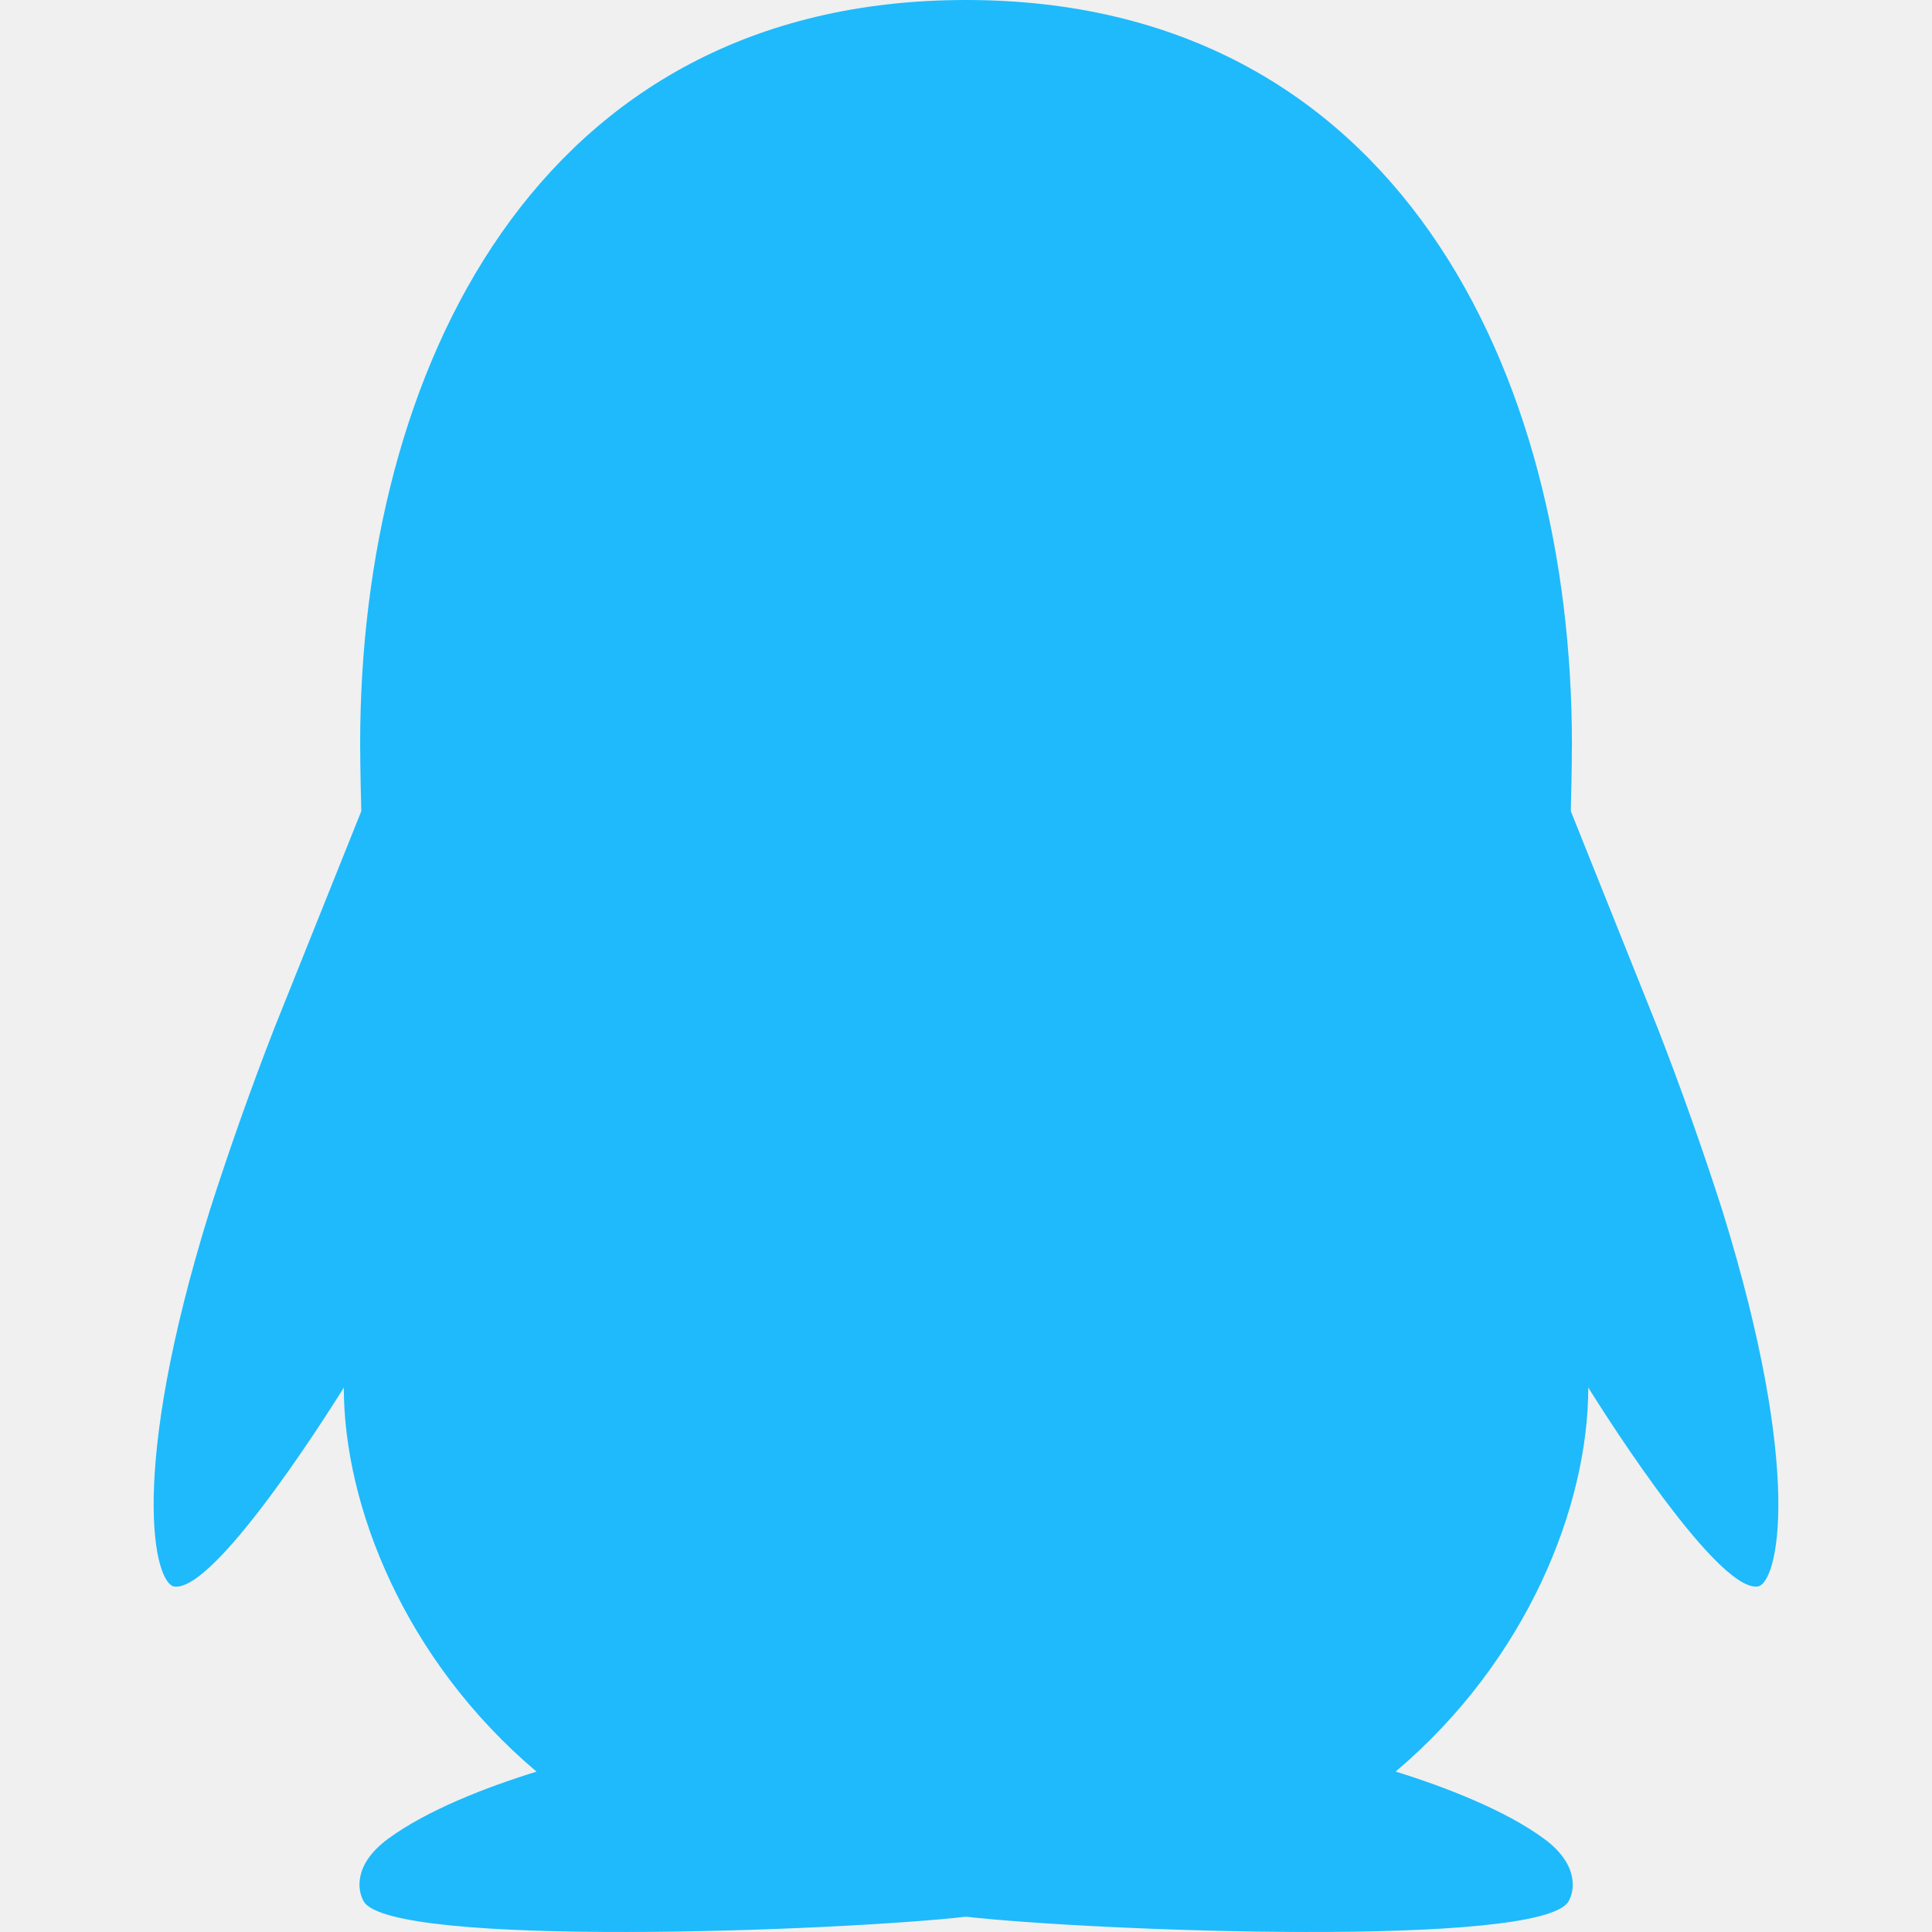
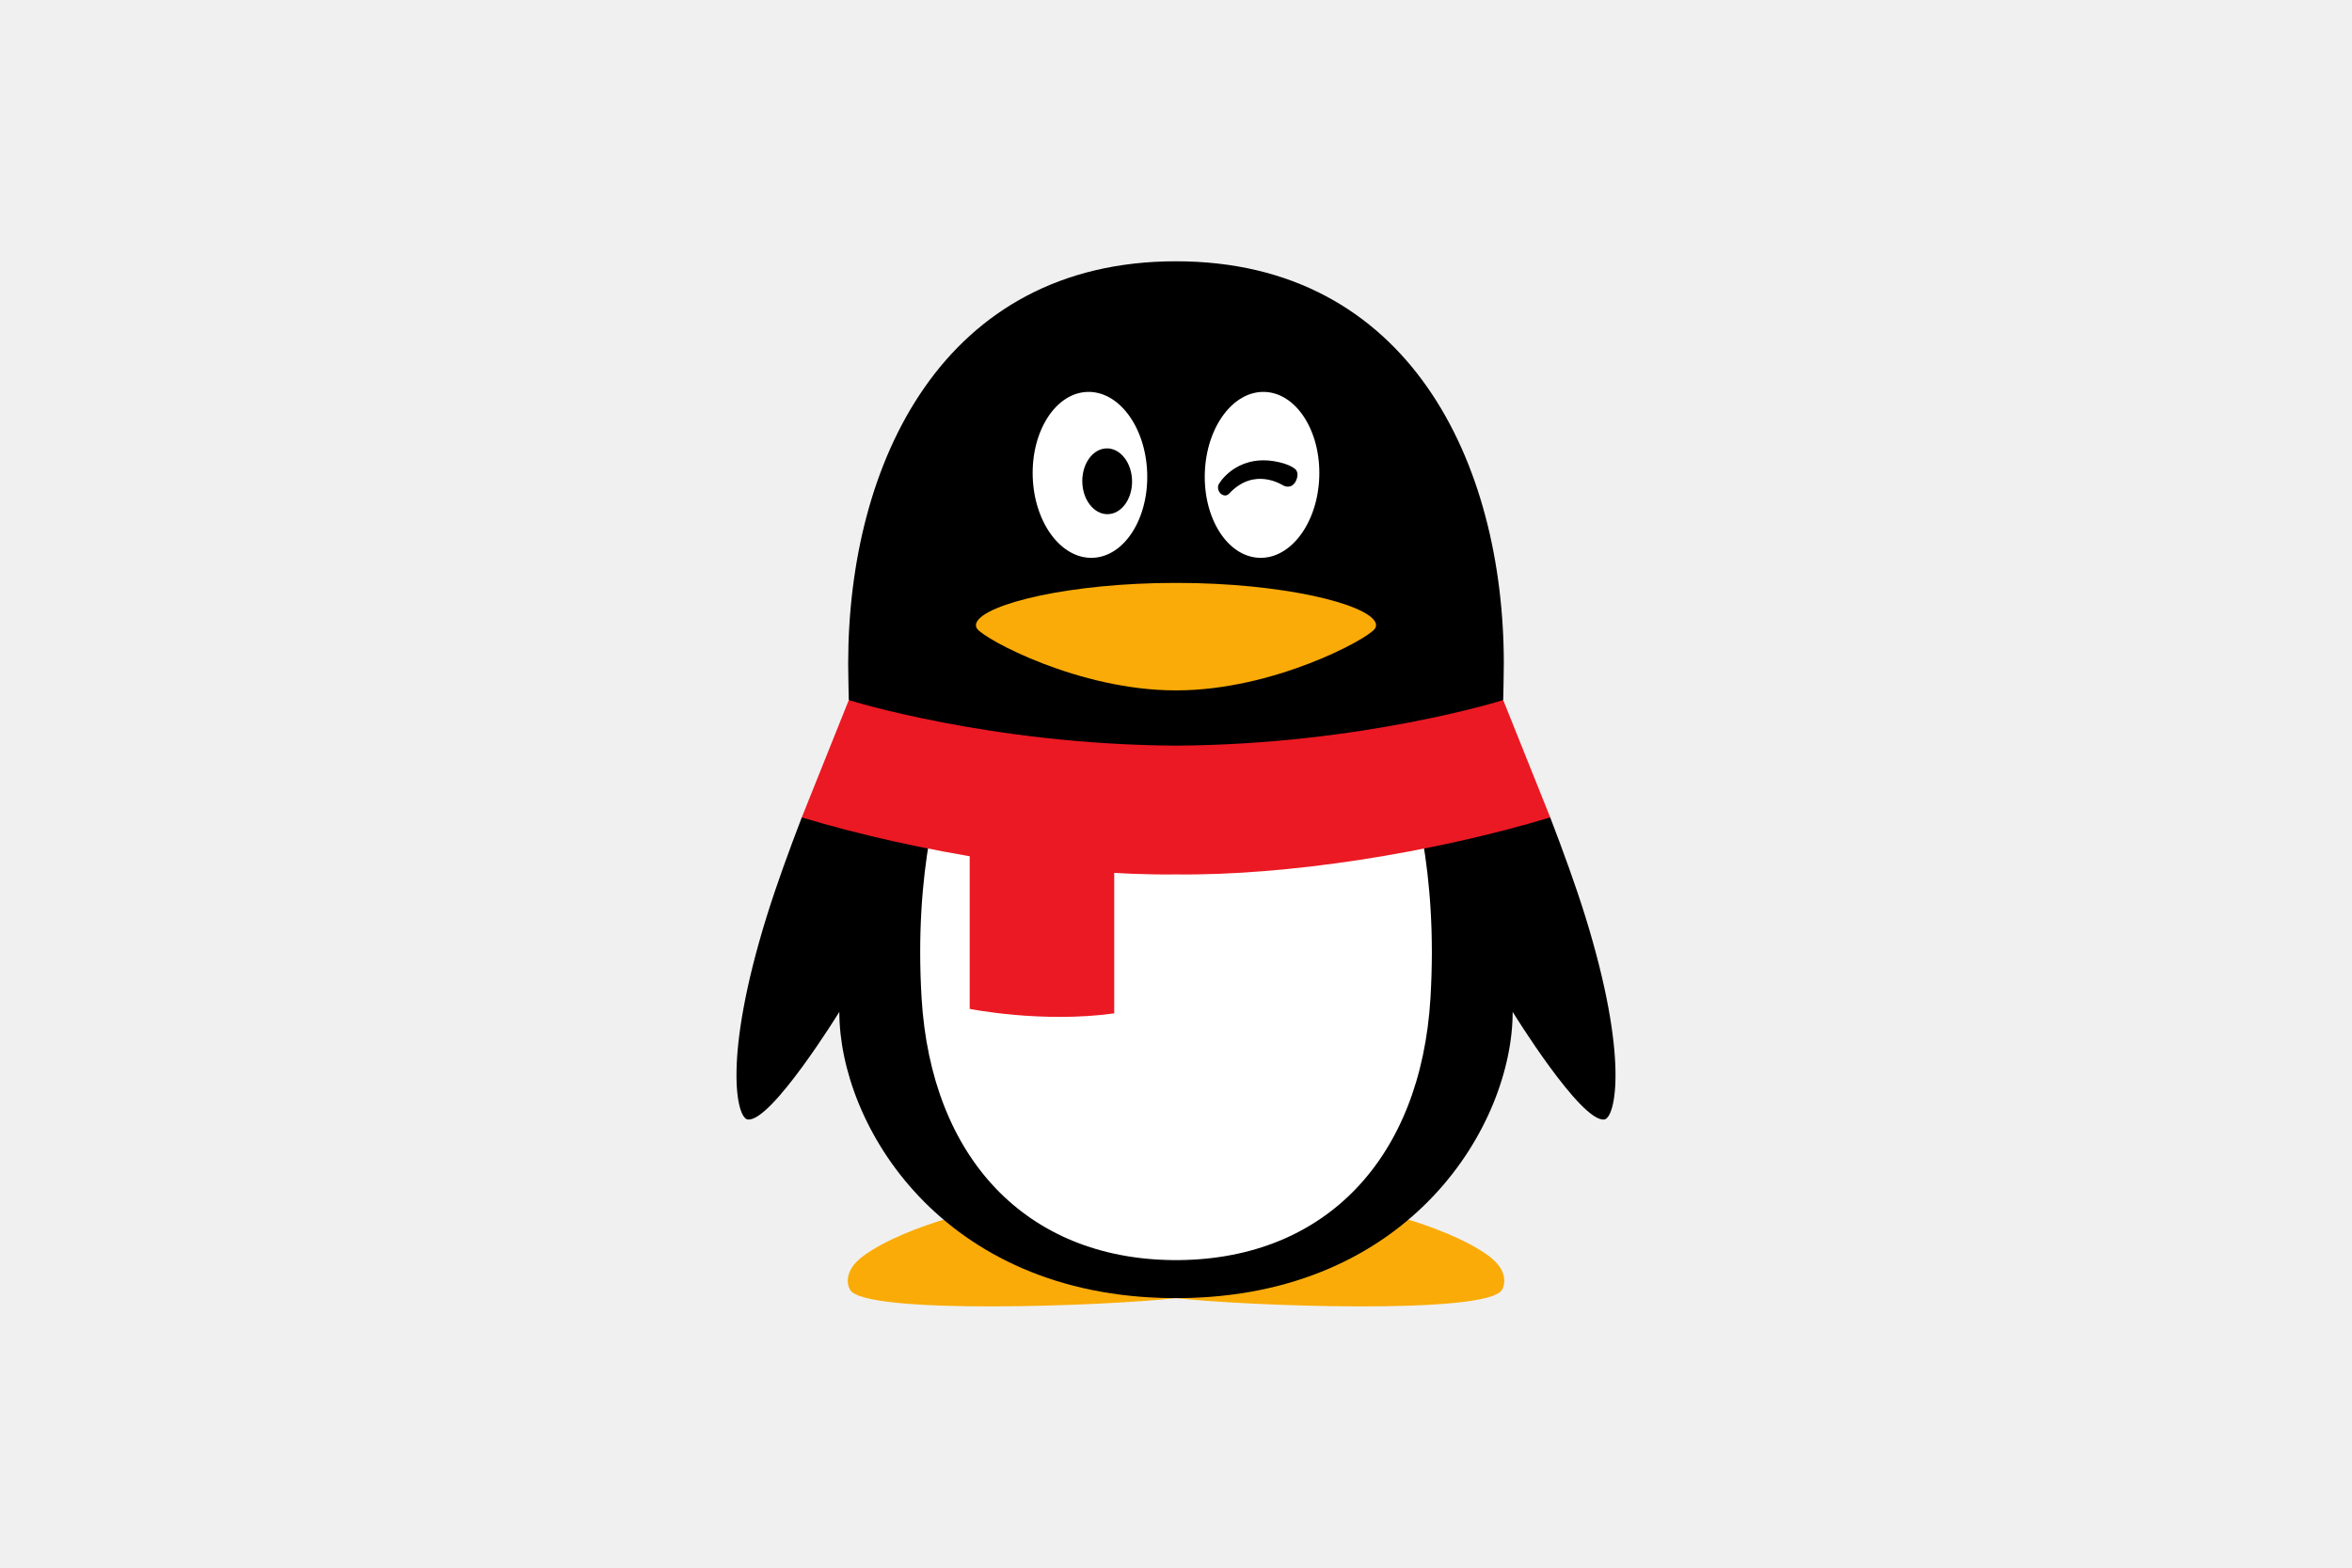
- <svg xmlns="http://www.w3.org/2000/svg" fill="#1EBAFC" role="img" viewBox="0 0 24 24">
-   <path d="M21.395 15.035a40 40 0 0 0-.803-2.264l-1.079-2.695c.001-.032.014-.562.014-.836C19.526 4.632 17.351 0 12 0S4.474 4.632 4.474 9.241c0 .274.013.804.014.836l-1.08 2.695a39 39 0 0 0-.802 2.264c-1.021 3.283-.69 4.643-.438 4.673.54.065 2.103-2.472 2.103-2.472 0 1.469.756 3.387 2.394 4.771-.612.188-1.363.479-1.845.835-.434.32-.379.646-.301.778.343.578 5.883.369 7.482.189 1.6.18 7.14.389 7.483-.189.078-.132.132-.458-.301-.778-.483-.356-1.233-.646-1.846-.836 1.637-1.384 2.393-3.302 2.393-4.771 0 0 1.563 2.537 2.103 2.472.251-.03.581-1.39-.438-4.673" />
+ <svg xmlns="http://www.w3.org/2000/svg" height="800" width="1200" viewBox="-18.15 -35.972 157.3 215.835">
+   <path fill="#faab07" d="M60.503 142.237c-12.533 0-24.038-4.195-31.445-10.46-3.762 1.124-8.574 2.932-11.61 5.175-2.6 1.918-2.275 3.874-1.807 4.663 2.056 3.47 35.273 2.216 44.862 1.136zm0 0c12.535 0 24.039-4.195 31.447-10.46 3.76 1.124 8.573 2.932 11.61 5.175 2.598 1.918 2.274 3.874 1.805 4.663-2.056 3.47-35.272 2.216-44.862 1.136zm0 0" />
+   <path d="M60.576 67.119c20.698-.14 37.286-4.147 42.907-5.683 1.34-.367 2.056-1.024 2.056-1.024.005-.189.085-3.37.085-5.01C105.624 27.768 92.58.001 60.5 0 28.42.001 15.375 27.769 15.375 55.401c0 1.642.08 4.822.086 5.01 0 0 .583.615 1.65.913 5.19 1.444 22.09 5.65 43.312 5.795zm56.245 23.02c-1.283-4.129-3.034-8.944-4.808-13.568 0 0-1.02-.126-1.537.023-15.913 4.623-35.202 7.57-49.9 7.392h-.153c-14.616.175-33.774-2.737-49.634-7.315-.606-.175-1.802-.1-1.802-.1-1.774 4.624-3.525 9.44-4.808 13.568-6.119 19.69-4.136 27.838-2.627 28.02 3.239.392 12.606-14.821 12.606-14.821 0 15.459 13.957 39.195 45.918 39.413h.848c31.96-.218 45.917-23.954 45.917-39.413 0 0 9.368 15.213 12.607 14.822 1.508-.183 3.491-8.332-2.627-28.021" />
+   <path fill="#fff" d="M49.085 40.824c-4.352.197-8.07-4.76-8.304-11.063-.236-6.305 3.098-11.576 7.45-11.773 4.347-.195 8.064 4.76 8.3 11.065.238 6.306-3.097 11.577-7.446 11.771m31.133-11.063c-.233 6.302-3.951 11.26-8.303 11.063-4.35-.195-7.684-5.465-7.446-11.77.236-6.305 3.952-11.26 8.3-11.066 4.352.197 7.686 5.468 7.449 11.773" />
+   <path fill="#faab07" d="M87.952 49.725C86.79 47.15 75.077 44.28 60.578 44.28h-.156c-14.5 0-26.212 2.87-27.375 5.446a.863.863 0 00-.085.367.88.88 0 00.16.496c.98 1.427 13.985 8.487 27.3 8.487h.156c13.314 0 26.319-7.058 27.299-8.487a.873.873 0 00.16-.498.856.856 0 00-.085-.365" />
+   <path d="M54.434 29.854c.199 2.49-1.167 4.702-3.046 4.943-1.883.242-3.568-1.58-3.768-4.07-.197-2.492 1.167-4.704 3.043-4.944 1.886-.244 3.574 1.58 3.771 4.07m11.956.833c.385-.689 3.004-4.312 8.427-2.993 1.425.347 2.084.857 2.223 1.057.205.296.262.718.053 1.286-.412 1.126-1.263 1.095-1.734.875-.305-.142-4.082-2.66-7.562 1.097-.24.257-.668.346-1.073.04-.407-.308-.574-.93-.334-1.362" />
+   <path fill="#fff" d="M60.576 83.08h-.153c-9.996.12-22.116-1.204-33.854-3.518-1.004 5.818-1.61 13.132-1.09 21.853 1.316 22.043 14.407 35.9 34.614 36.1h.82c20.208-.2 33.298-14.057 34.616-36.1.52-8.723-.087-16.035-1.092-21.854-11.739 2.315-23.862 3.64-33.86 3.518" />
+   <path fill="#eb1923" d="M32.102 81.235v21.693s9.937 2.004 19.893.616V83.535c-6.307-.357-13.109-1.152-19.893-2.3" />
+   <path fill="#eb1923" d="M105.539 60.412s-19.33 6.102-44.963 6.275h-.153c-25.591-.172-44.896-6.255-44.962-6.275L8.987 76.57c16.193 4.882 36.261 8.028 51.436 7.845h.153c15.175.183 35.242-2.963 51.437-7.845zm0 0" />
</svg>
